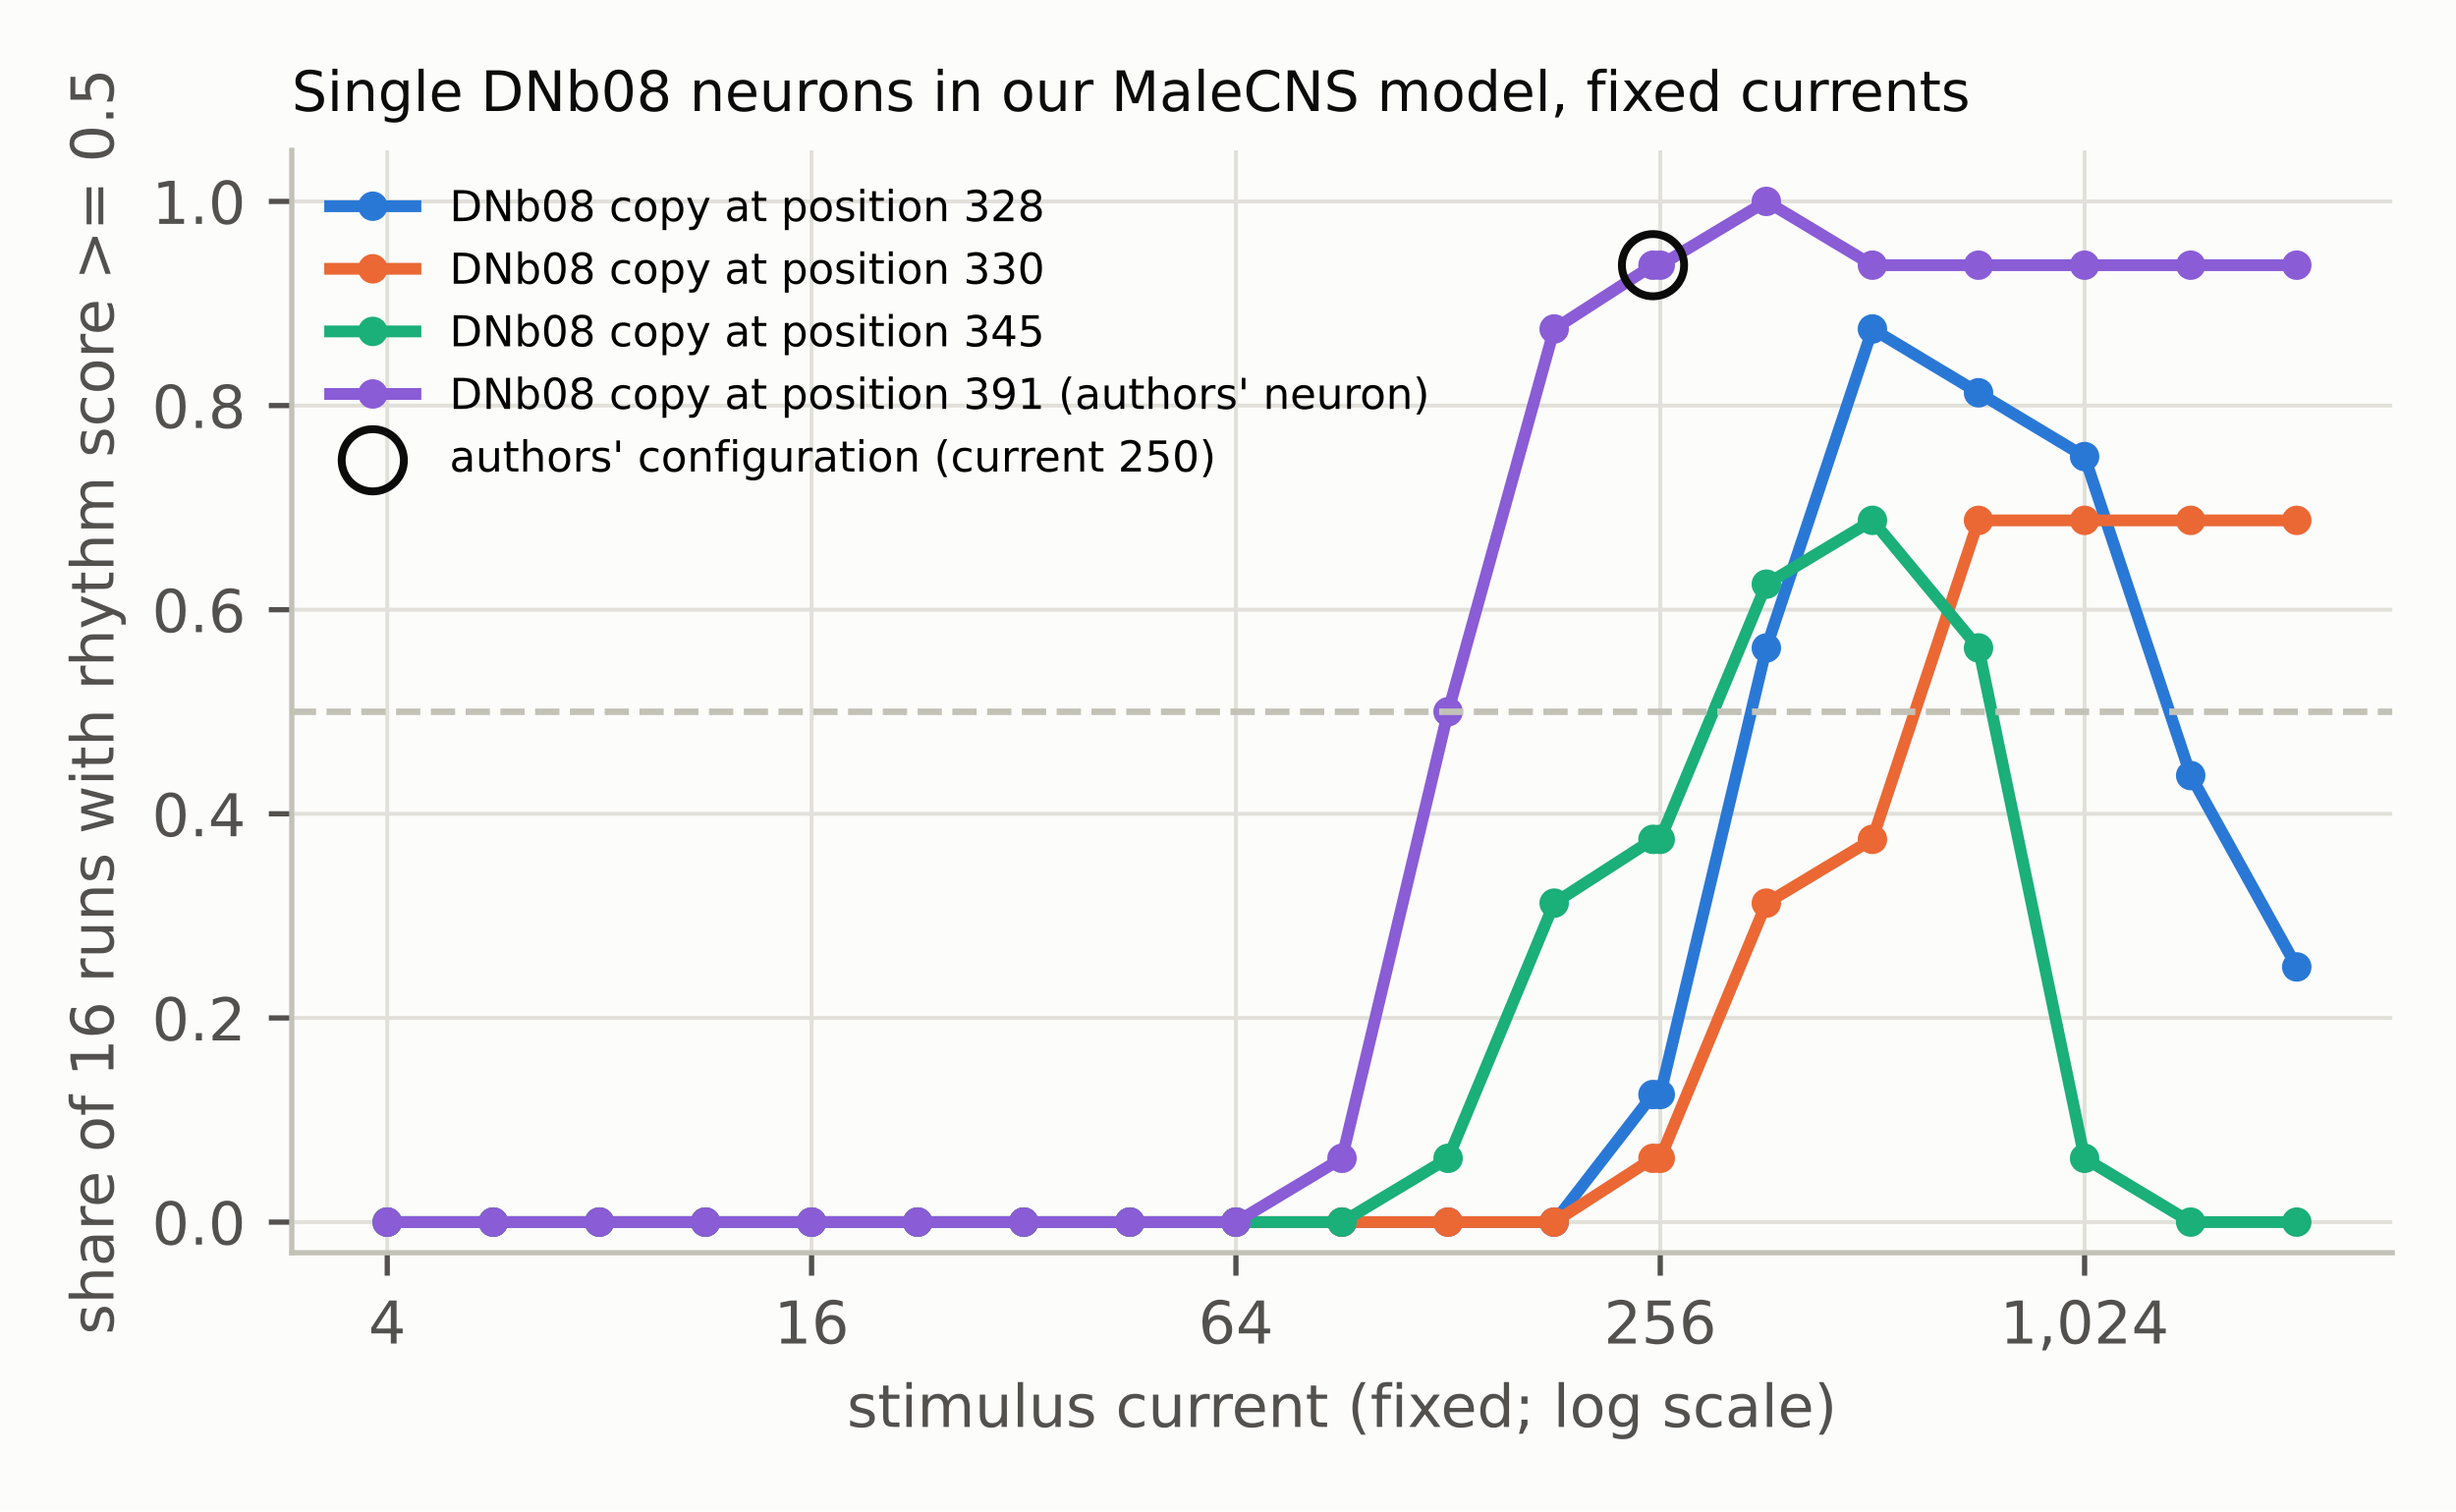
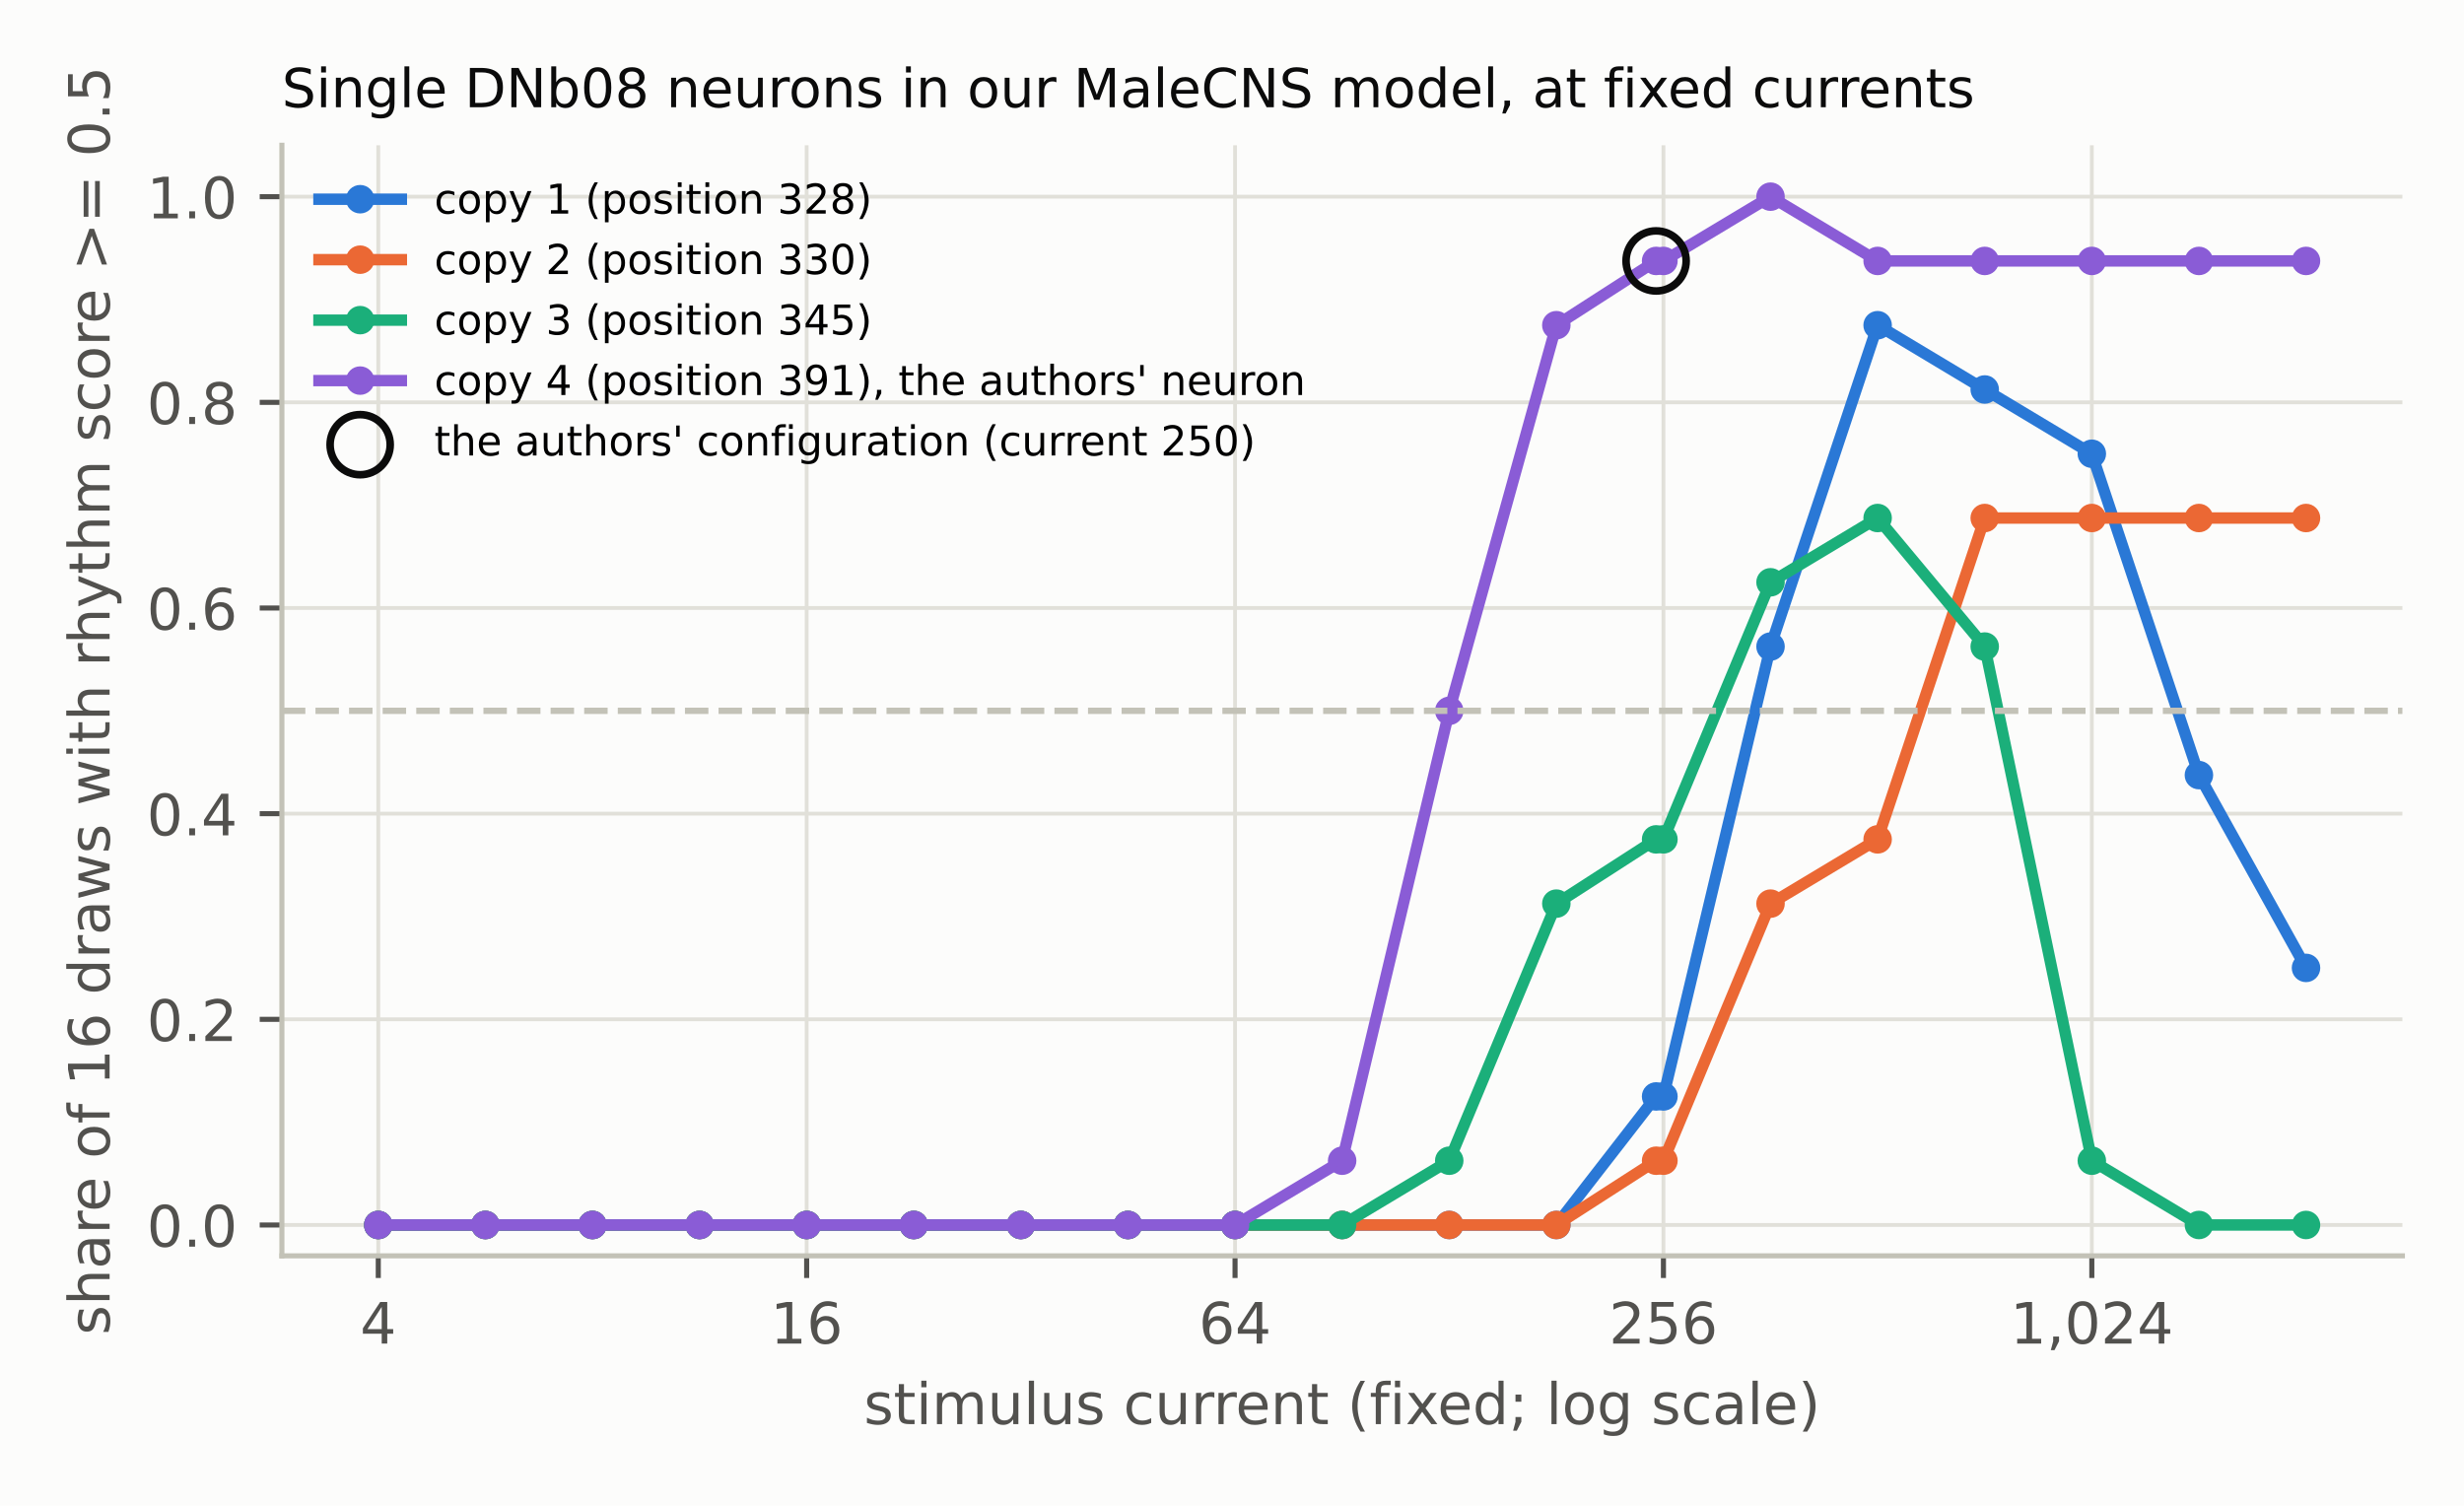
- <svg xmlns="http://www.w3.org/2000/svg" xmlns:xlink="http://www.w3.org/1999/xlink" width="374.4pt" height="230.4pt" viewBox="0 0 374.4 230.4" version="1.1">
+ <svg xmlns="http://www.w3.org/2000/svg" xmlns:xlink="http://www.w3.org/1999/xlink" width="388.8pt" height="237.6pt" viewBox="0 0 388.8 237.6" version="1.1">
  <defs>
    <style type="text/css">*{stroke-linejoin: round; stroke-linecap: butt}</style>
  </defs>
  <g id="figure_1">
    <g id="patch_1">
-       <path d="M 0 230.4  L 374.4 230.4  L 374.4 0  L 0 0  z " style="fill: #fcfcfb" />
+       <path d="M 0 237.6  L 388.8 237.6  L 388.8 0  L 0 0  z " style="fill: #fcfcfb" />
    </g>
    <g id="axes_1">
      <g id="patch_2">
-         <path d="M 44.48 190.96  L 364.68 190.96  L 364.68 22.92  L 44.48 22.92  z " style="fill: #fcfcfb" />
+         <path d="M 44.48 198.16  L 379.08 198.16  L 379.08 22.92  L 44.48 22.92  z " style="fill: #fcfcfb" />
      </g>
      <g id="matplotlib.axis_1">
        <g id="xtick_1">
          <g id="line2d_1">
-             <path d="M 59.035 190.96  L 59.035 22.92  " clip-path="url(#pf8f4125bc5)" style="fill: none; stroke: #e1e0d9; stroke-width: 0.6; stroke-linecap: square" />
+             <path d="M 59.689 198.16  L 59.689 22.92  " clip-path="url(#p13bc2df62d)" style="fill: none; stroke: #e1e0d9; stroke-width: 0.6; stroke-linecap: square" />
          </g>
          <g id="line2d_2">
            <defs>
              <path id="m57b8899094" d="M 0 0  L 0 3.5  " style="stroke: #52514e; stroke-width: 0.8" />
            </defs>
            <g>
-               <use xlink:href="#m57b8899094" x="59.035" y="190.96" style="fill: #52514e; stroke: #52514e; stroke-width: 0.8" />
+               <use xlink:href="#m57b8899094" x="59.689" y="198.16" style="fill: #52514e; stroke: #52514e; stroke-width: 0.8" />
            </g>
          </g>
          <g id="text_1">
-             <text style="fill: #52514e; font: 9px 'DejaVu Sans'; text-anchor: middle" x="59.035" y="204.799" transform="rotate(-0 59.03455 204.7986)">4</text>
+             <text style="fill: #52514e; font: 9px 'DejaVu Sans'; text-anchor: middle" x="59.689" y="211.999" transform="rotate(-0 59.68909 211.9986)">4</text>
          </g>
        </g>
        <g id="xtick_2">
          <g id="line2d_3">
-             <path d="M 123.721 190.96  L 123.721 22.92  " clip-path="url(#pf8f4125bc5)" style="fill: none; stroke: #e1e0d9; stroke-width: 0.6; stroke-linecap: square" />
+             <path d="M 127.285 198.16  L 127.285 22.92  " clip-path="url(#p13bc2df62d)" style="fill: none; stroke: #e1e0d9; stroke-width: 0.6; stroke-linecap: square" />
          </g>
          <g id="line2d_4">
            <g>
-               <use xlink:href="#m57b8899094" x="123.721" y="190.96" style="fill: #52514e; stroke: #52514e; stroke-width: 0.8" />
+               <use xlink:href="#m57b8899094" x="127.285" y="198.16" style="fill: #52514e; stroke: #52514e; stroke-width: 0.8" />
            </g>
          </g>
          <g id="text_2">
-             <text style="fill: #52514e; font: 9px 'DejaVu Sans'; text-anchor: middle" x="123.721" y="204.799" transform="rotate(-0 123.7214 204.7986)">16</text>
+             <text style="fill: #52514e; font: 9px 'DejaVu Sans'; text-anchor: middle" x="127.285" y="211.999" transform="rotate(-0 127.2851 211.9986)">16</text>
          </g>
        </g>
        <g id="xtick_3">
          <g id="line2d_5">
-             <path d="M 188.408 190.96  L 188.408 22.92  " clip-path="url(#pf8f4125bc5)" style="fill: none; stroke: #e1e0d9; stroke-width: 0.6; stroke-linecap: square" />
+             <path d="M 194.881 198.16  L 194.881 22.92  " clip-path="url(#p13bc2df62d)" style="fill: none; stroke: #e1e0d9; stroke-width: 0.6; stroke-linecap: square" />
          </g>
          <g id="line2d_6">
            <g>
-               <use xlink:href="#m57b8899094" x="188.408" y="190.96" style="fill: #52514e; stroke: #52514e; stroke-width: 0.8" />
+               <use xlink:href="#m57b8899094" x="194.881" y="198.16" style="fill: #52514e; stroke: #52514e; stroke-width: 0.8" />
            </g>
          </g>
          <g id="text_3">
-             <text style="fill: #52514e; font: 9px 'DejaVu Sans'; text-anchor: middle" x="188.408" y="204.799" transform="rotate(-0 188.4083 204.7986)">64</text>
+             <text style="fill: #52514e; font: 9px 'DejaVu Sans'; text-anchor: middle" x="194.881" y="211.999" transform="rotate(-0 194.881 211.9986)">64</text>
          </g>
        </g>
        <g id="xtick_4">
          <g id="line2d_7">
-             <path d="M 253.095 190.96  L 253.095 22.92  " clip-path="url(#pf8f4125bc5)" style="fill: none; stroke: #e1e0d9; stroke-width: 0.6; stroke-linecap: square" />
+             <path d="M 262.477 198.16  L 262.477 22.92  " clip-path="url(#p13bc2df62d)" style="fill: none; stroke: #e1e0d9; stroke-width: 0.6; stroke-linecap: square" />
          </g>
          <g id="line2d_8">
            <g>
-               <use xlink:href="#m57b8899094" x="253.095" y="190.96" style="fill: #52514e; stroke: #52514e; stroke-width: 0.8" />
+               <use xlink:href="#m57b8899094" x="262.477" y="198.16" style="fill: #52514e; stroke: #52514e; stroke-width: 0.8" />
            </g>
          </g>
          <g id="text_4">
-             <text style="fill: #52514e; font: 9px 'DejaVu Sans'; text-anchor: middle" x="253.095" y="204.799" transform="rotate(-0 253.0952 204.7986)">256</text>
+             <text style="fill: #52514e; font: 9px 'DejaVu Sans'; text-anchor: middle" x="262.477" y="211.999" transform="rotate(-0 262.477 211.9986)">256</text>
          </g>
        </g>
        <g id="xtick_5">
          <g id="line2d_9">
-             <path d="M 317.782 190.96  L 317.782 22.92  " clip-path="url(#pf8f4125bc5)" style="fill: none; stroke: #e1e0d9; stroke-width: 0.6; stroke-linecap: square" />
+             <path d="M 330.073 198.16  L 330.073 22.92  " clip-path="url(#p13bc2df62d)" style="fill: none; stroke: #e1e0d9; stroke-width: 0.6; stroke-linecap: square" />
          </g>
          <g id="line2d_10">
            <g>
-               <use xlink:href="#m57b8899094" x="317.782" y="190.96" style="fill: #52514e; stroke: #52514e; stroke-width: 0.8" />
+               <use xlink:href="#m57b8899094" x="330.073" y="198.16" style="fill: #52514e; stroke: #52514e; stroke-width: 0.8" />
            </g>
          </g>
          <g id="text_5">
-             <text style="fill: #52514e; font: 9px 'DejaVu Sans'; text-anchor: middle" x="317.782" y="204.799" transform="rotate(-0 317.782 204.7986)">1,024</text>
+             <text style="fill: #52514e; font: 9px 'DejaVu Sans'; text-anchor: middle" x="330.073" y="211.999" transform="rotate(-0 330.0729 211.9986)">1,024</text>
          </g>
        </g>
        <g id="text_6">
-           <text style="fill: #52514e; font: 9px 'DejaVu Sans'; text-anchor: middle" x="204.58" y="217.509" transform="rotate(-0 204.58 217.5089)">stimulus current (fixed; log scale)</text>
+           <text style="fill: #52514e; font: 9px 'DejaVu Sans'; text-anchor: middle" x="211.78" y="224.709" transform="rotate(-0 211.78 224.7089)">stimulus current (fixed; log scale)</text>
        </g>
      </g>
      <g id="matplotlib.axis_2">
        <g id="ytick_1">
          <g id="line2d_11">
-             <path d="M 44.48 186.292  L 364.68 186.292  " clip-path="url(#pf8f4125bc5)" style="fill: none; stroke: #e1e0d9; stroke-width: 0.6; stroke-linecap: square" />
+             <path d="M 44.48 193.292  L 379.08 193.292  " clip-path="url(#p13bc2df62d)" style="fill: none; stroke: #e1e0d9; stroke-width: 0.6; stroke-linecap: square" />
          </g>
          <g id="line2d_12">
            <defs>
              <path id="m60ba0a7994" d="M 0 0  L -3.5 0  " style="stroke: #52514e; stroke-width: 0.8" />
            </defs>
            <g>
-               <use xlink:href="#m60ba0a7994" x="44.48" y="186.292" style="fill: #52514e; stroke: #52514e; stroke-width: 0.8" />
+               <use xlink:href="#m60ba0a7994" x="44.48" y="193.292" style="fill: #52514e; stroke: #52514e; stroke-width: 0.8" />
            </g>
          </g>
          <g id="text_7">
-             <text style="fill: #52514e; font: 9px 'DejaVu Sans'; text-anchor: end" x="37.48" y="189.712" transform="rotate(-0 37.48 189.7115)">0.0</text>
+             <text style="fill: #52514e; font: 9px 'DejaVu Sans'; text-anchor: end" x="37.48" y="196.712" transform="rotate(-0 37.48 196.7115)">0.0</text>
          </g>
        </g>
        <g id="ytick_2">
          <g id="line2d_13">
-             <path d="M 44.48 155.174  L 364.68 155.174  " clip-path="url(#pf8f4125bc5)" style="fill: none; stroke: #e1e0d9; stroke-width: 0.6; stroke-linecap: square" />
+             <path d="M 44.48 160.84  L 379.08 160.84  " clip-path="url(#p13bc2df62d)" style="fill: none; stroke: #e1e0d9; stroke-width: 0.6; stroke-linecap: square" />
          </g>
          <g id="line2d_14">
            <g>
-               <use xlink:href="#m60ba0a7994" x="44.48" y="155.174" style="fill: #52514e; stroke: #52514e; stroke-width: 0.8" />
+               <use xlink:href="#m60ba0a7994" x="44.48" y="160.84" style="fill: #52514e; stroke: #52514e; stroke-width: 0.8" />
            </g>
          </g>
          <g id="text_8">
-             <text style="fill: #52514e; font: 9px 'DejaVu Sans'; text-anchor: end" x="37.48" y="158.593" transform="rotate(-0 37.48 158.593)">0.2</text>
+             <text style="fill: #52514e; font: 9px 'DejaVu Sans'; text-anchor: end" x="37.48" y="164.26" transform="rotate(-0 37.48 164.2597)">0.2</text>
          </g>
        </g>
        <g id="ytick_3">
          <g id="line2d_15">
-             <path d="M 44.48 124.055  L 364.68 124.055  " clip-path="url(#pf8f4125bc5)" style="fill: none; stroke: #e1e0d9; stroke-width: 0.6; stroke-linecap: square" />
+             <path d="M 44.48 128.389  L 379.08 128.389  " clip-path="url(#p13bc2df62d)" style="fill: none; stroke: #e1e0d9; stroke-width: 0.6; stroke-linecap: square" />
          </g>
          <g id="line2d_16">
            <g>
-               <use xlink:href="#m60ba0a7994" x="44.48" y="124.055" style="fill: #52514e; stroke: #52514e; stroke-width: 0.8" />
+               <use xlink:href="#m60ba0a7994" x="44.48" y="128.389" style="fill: #52514e; stroke: #52514e; stroke-width: 0.8" />
            </g>
          </g>
          <g id="text_9">
-             <text style="fill: #52514e; font: 9px 'DejaVu Sans'; text-anchor: end" x="37.48" y="127.474" transform="rotate(-0 37.48 127.4745)">0.4</text>
+             <text style="fill: #52514e; font: 9px 'DejaVu Sans'; text-anchor: end" x="37.48" y="131.808" transform="rotate(-0 37.48 131.8078)">0.4</text>
          </g>
        </g>
        <g id="ytick_4">
          <g id="line2d_17">
-             <path d="M 44.48 92.937  L 364.68 92.937  " clip-path="url(#pf8f4125bc5)" style="fill: none; stroke: #e1e0d9; stroke-width: 0.6; stroke-linecap: square" />
+             <path d="M 44.48 95.937  L 379.08 95.937  " clip-path="url(#p13bc2df62d)" style="fill: none; stroke: #e1e0d9; stroke-width: 0.6; stroke-linecap: square" />
          </g>
          <g id="line2d_18">
            <g>
-               <use xlink:href="#m60ba0a7994" x="44.48" y="92.937" style="fill: #52514e; stroke: #52514e; stroke-width: 0.8" />
+               <use xlink:href="#m60ba0a7994" x="44.48" y="95.937" style="fill: #52514e; stroke: #52514e; stroke-width: 0.8" />
            </g>
          </g>
          <g id="text_10">
-             <text style="fill: #52514e; font: 9px 'DejaVu Sans'; text-anchor: end" x="37.48" y="96.356" transform="rotate(-0 37.48 96.35596)">0.6</text>
+             <text style="fill: #52514e; font: 9px 'DejaVu Sans'; text-anchor: end" x="37.48" y="99.356" transform="rotate(-0 37.48 99.35596)">0.6</text>
          </g>
        </g>
        <g id="ytick_5">
          <g id="line2d_19">
-             <path d="M 44.48 61.818  L 364.68 61.818  " clip-path="url(#pf8f4125bc5)" style="fill: none; stroke: #e1e0d9; stroke-width: 0.6; stroke-linecap: square" />
+             <path d="M 44.48 63.485  L 379.08 63.485  " clip-path="url(#p13bc2df62d)" style="fill: none; stroke: #e1e0d9; stroke-width: 0.6; stroke-linecap: square" />
          </g>
          <g id="line2d_20">
            <g>
-               <use xlink:href="#m60ba0a7994" x="44.48" y="61.818" style="fill: #52514e; stroke: #52514e; stroke-width: 0.8" />
+               <use xlink:href="#m60ba0a7994" x="44.48" y="63.485" style="fill: #52514e; stroke: #52514e; stroke-width: 0.8" />
            </g>
          </g>
          <g id="text_11">
-             <text style="fill: #52514e; font: 9px 'DejaVu Sans'; text-anchor: end" x="37.48" y="65.237" transform="rotate(-0 37.48 65.23744)">0.8</text>
+             <text style="fill: #52514e; font: 9px 'DejaVu Sans'; text-anchor: end" x="37.48" y="66.904" transform="rotate(-0 37.48 66.90411)">0.8</text>
          </g>
        </g>
        <g id="ytick_6">
          <g id="line2d_21">
-             <path d="M 44.48 30.7  L 364.68 30.7  " clip-path="url(#pf8f4125bc5)" style="fill: none; stroke: #e1e0d9; stroke-width: 0.6; stroke-linecap: square" />
+             <path d="M 44.48 31.033  L 379.08 31.033  " clip-path="url(#p13bc2df62d)" style="fill: none; stroke: #e1e0d9; stroke-width: 0.6; stroke-linecap: square" />
          </g>
          <g id="line2d_22">
            <g>
-               <use xlink:href="#m60ba0a7994" x="44.48" y="30.7" style="fill: #52514e; stroke: #52514e; stroke-width: 0.8" />
+               <use xlink:href="#m60ba0a7994" x="44.48" y="31.033" style="fill: #52514e; stroke: #52514e; stroke-width: 0.8" />
            </g>
          </g>
          <g id="text_12">
-             <text style="fill: #52514e; font: 9px 'DejaVu Sans'; text-anchor: end" x="37.48" y="34.119" transform="rotate(-0 37.48 34.11893)">1.0</text>
+             <text style="fill: #52514e; font: 9px 'DejaVu Sans'; text-anchor: end" x="37.48" y="34.452" transform="rotate(-0 37.48 34.45226)">1.0</text>
          </g>
        </g>
        <g id="text_13">
-           <text style="fill: #52514e; font: 9px 'DejaVu Sans'; text-anchor: middle" x="17.295" y="106.94" transform="rotate(-90 17.29547 106.94)">share of 16 runs with rhythm score &gt;= 0.5</text>
+           <text style="fill: #52514e; font: 9px 'DejaVu Sans'; text-anchor: middle" x="17.295" y="110.54" transform="rotate(-90 17.29547 110.54)">share of 16 draws with rhythm score &gt;= 0.5</text>
        </g>
      </g>
      <g id="line2d_23">
-         <path d="M 59.035 186.292  L 75.206 186.292  L 91.378 186.292  L 107.55 186.292  L 123.721 186.292  L 139.893 186.292  L 156.065 186.292  L 172.237 186.292  L 188.408 186.292  L 204.58 186.292  L 220.752 186.292  L 236.923 186.292  L 251.988 166.843  L 253.095 166.843  L 269.267 98.771  L 285.439 50.149  L 301.61 59.873  L 317.782 69.598  L 333.954 118.22  L 350.125 147.394  " clip-path="url(#pf8f4125bc5)" style="fill: none; stroke: #2a78d6; stroke-width: 1.8; stroke-linecap: square" />
+         <path d="M 59.689 193.292  L 76.588 193.292  L 93.487 193.292  L 110.386 193.292  L 127.285 193.292  L 144.184 193.292  L 161.083 193.292  L 177.982 193.292  L 194.881 193.292  L 211.78 193.292  L 228.679 193.292  L 245.578 193.292  L 261.321 173.01  L 262.477 173.01  L 279.376 102.021  L 296.275 51.315  L 313.174 61.457  L 330.073 71.598  L 346.972 122.304  L 363.871 152.727  " clip-path="url(#p13bc2df62d)" style="fill: none; stroke: #2a78d6; stroke-width: 1.8; stroke-linecap: square" />
        <defs>
          <path id="mf84586bd55" d="M 0 1.75  C 0.464 1.75 0.909 1.566 1.237 1.237  C 1.566 0.909 1.75 0.464 1.75 0  C 1.75 -0.464 1.566 -0.909 1.237 -1.237  C 0.909 -1.566 0.464 -1.75 0 -1.75  C -0.464 -1.75 -0.909 -1.566 -1.237 -1.237  C -1.566 -0.909 -1.75 -0.464 -1.75 0  C -1.75 0.464 -1.566 0.909 -1.237 1.237  C -0.909 1.566 -0.464 1.75 0 1.75  z " style="stroke: #2a78d6" />
        </defs>
-         <g clip-path="url(#pf8f4125bc5)">
-           <use xlink:href="#mf84586bd55" x="59.035" y="186.292" style="fill: #2a78d6; stroke: #2a78d6" />
-           <use xlink:href="#mf84586bd55" x="75.206" y="186.292" style="fill: #2a78d6; stroke: #2a78d6" />
-           <use xlink:href="#mf84586bd55" x="91.378" y="186.292" style="fill: #2a78d6; stroke: #2a78d6" />
-           <use xlink:href="#mf84586bd55" x="107.55" y="186.292" style="fill: #2a78d6; stroke: #2a78d6" />
-           <use xlink:href="#mf84586bd55" x="123.721" y="186.292" style="fill: #2a78d6; stroke: #2a78d6" />
-           <use xlink:href="#mf84586bd55" x="139.893" y="186.292" style="fill: #2a78d6; stroke: #2a78d6" />
-           <use xlink:href="#mf84586bd55" x="156.065" y="186.292" style="fill: #2a78d6; stroke: #2a78d6" />
-           <use xlink:href="#mf84586bd55" x="172.237" y="186.292" style="fill: #2a78d6; stroke: #2a78d6" />
-           <use xlink:href="#mf84586bd55" x="188.408" y="186.292" style="fill: #2a78d6; stroke: #2a78d6" />
-           <use xlink:href="#mf84586bd55" x="204.58" y="186.292" style="fill: #2a78d6; stroke: #2a78d6" />
-           <use xlink:href="#mf84586bd55" x="220.752" y="186.292" style="fill: #2a78d6; stroke: #2a78d6" />
-           <use xlink:href="#mf84586bd55" x="236.923" y="186.292" style="fill: #2a78d6; stroke: #2a78d6" />
-           <use xlink:href="#mf84586bd55" x="251.988" y="166.843" style="fill: #2a78d6; stroke: #2a78d6" />
-           <use xlink:href="#mf84586bd55" x="253.095" y="166.843" style="fill: #2a78d6; stroke: #2a78d6" />
-           <use xlink:href="#mf84586bd55" x="269.267" y="98.771" style="fill: #2a78d6; stroke: #2a78d6" />
-           <use xlink:href="#mf84586bd55" x="285.439" y="50.149" style="fill: #2a78d6; stroke: #2a78d6" />
-           <use xlink:href="#mf84586bd55" x="301.61" y="59.873" style="fill: #2a78d6; stroke: #2a78d6" />
-           <use xlink:href="#mf84586bd55" x="317.782" y="69.598" style="fill: #2a78d6; stroke: #2a78d6" />
-           <use xlink:href="#mf84586bd55" x="333.954" y="118.22" style="fill: #2a78d6; stroke: #2a78d6" />
-           <use xlink:href="#mf84586bd55" x="350.125" y="147.394" style="fill: #2a78d6; stroke: #2a78d6" />
+         <g clip-path="url(#p13bc2df62d)">
+           <use xlink:href="#mf84586bd55" x="59.689" y="193.292" style="fill: #2a78d6; stroke: #2a78d6" />
+           <use xlink:href="#mf84586bd55" x="76.588" y="193.292" style="fill: #2a78d6; stroke: #2a78d6" />
+           <use xlink:href="#mf84586bd55" x="93.487" y="193.292" style="fill: #2a78d6; stroke: #2a78d6" />
+           <use xlink:href="#mf84586bd55" x="110.386" y="193.292" style="fill: #2a78d6; stroke: #2a78d6" />
+           <use xlink:href="#mf84586bd55" x="127.285" y="193.292" style="fill: #2a78d6; stroke: #2a78d6" />
+           <use xlink:href="#mf84586bd55" x="144.184" y="193.292" style="fill: #2a78d6; stroke: #2a78d6" />
+           <use xlink:href="#mf84586bd55" x="161.083" y="193.292" style="fill: #2a78d6; stroke: #2a78d6" />
+           <use xlink:href="#mf84586bd55" x="177.982" y="193.292" style="fill: #2a78d6; stroke: #2a78d6" />
+           <use xlink:href="#mf84586bd55" x="194.881" y="193.292" style="fill: #2a78d6; stroke: #2a78d6" />
+           <use xlink:href="#mf84586bd55" x="211.78" y="193.292" style="fill: #2a78d6; stroke: #2a78d6" />
+           <use xlink:href="#mf84586bd55" x="228.679" y="193.292" style="fill: #2a78d6; stroke: #2a78d6" />
+           <use xlink:href="#mf84586bd55" x="245.578" y="193.292" style="fill: #2a78d6; stroke: #2a78d6" />
+           <use xlink:href="#mf84586bd55" x="261.321" y="173.01" style="fill: #2a78d6; stroke: #2a78d6" />
+           <use xlink:href="#mf84586bd55" x="262.477" y="173.01" style="fill: #2a78d6; stroke: #2a78d6" />
+           <use xlink:href="#mf84586bd55" x="279.376" y="102.021" style="fill: #2a78d6; stroke: #2a78d6" />
+           <use xlink:href="#mf84586bd55" x="296.275" y="51.315" style="fill: #2a78d6; stroke: #2a78d6" />
+           <use xlink:href="#mf84586bd55" x="313.174" y="61.457" style="fill: #2a78d6; stroke: #2a78d6" />
+           <use xlink:href="#mf84586bd55" x="330.073" y="71.598" style="fill: #2a78d6; stroke: #2a78d6" />
+           <use xlink:href="#mf84586bd55" x="346.972" y="122.304" style="fill: #2a78d6; stroke: #2a78d6" />
+           <use xlink:href="#mf84586bd55" x="363.871" y="152.727" style="fill: #2a78d6; stroke: #2a78d6" />
        </g>
      </g>
      <g id="line2d_24">
-         <path d="M 59.035 186.292  L 75.206 186.292  L 91.378 186.292  L 107.55 186.292  L 123.721 186.292  L 139.893 186.292  L 156.065 186.292  L 172.237 186.292  L 188.408 186.292  L 204.58 186.292  L 220.752 186.292  L 236.923 186.292  L 251.988 176.568  L 253.095 176.568  L 269.267 137.67  L 285.439 127.945  L 301.61 79.322  L 317.782 79.322  L 333.954 79.322  L 350.125 79.322  " clip-path="url(#pf8f4125bc5)" style="fill: none; stroke: #eb6834; stroke-width: 1.8; stroke-linecap: square" />
+         <path d="M 59.689 193.292  L 76.588 193.292  L 93.487 193.292  L 110.386 193.292  L 127.285 193.292  L 144.184 193.292  L 161.083 193.292  L 177.982 193.292  L 194.881 193.292  L 211.78 193.292  L 228.679 193.292  L 245.578 193.292  L 261.321 183.151  L 262.477 183.151  L 279.376 142.586  L 296.275 132.445  L 313.174 81.739  L 330.073 81.739  L 346.972 81.739  L 363.871 81.739  " clip-path="url(#p13bc2df62d)" style="fill: none; stroke: #eb6834; stroke-width: 1.8; stroke-linecap: square" />
        <defs>
          <path id="m17d3e9a91e" d="M 0 1.75  C 0.464 1.75 0.909 1.566 1.237 1.237  C 1.566 0.909 1.75 0.464 1.75 0  C 1.75 -0.464 1.566 -0.909 1.237 -1.237  C 0.909 -1.566 0.464 -1.75 0 -1.75  C -0.464 -1.75 -0.909 -1.566 -1.237 -1.237  C -1.566 -0.909 -1.75 -0.464 -1.75 0  C -1.75 0.464 -1.566 0.909 -1.237 1.237  C -0.909 1.566 -0.464 1.75 0 1.75  z " style="stroke: #eb6834" />
        </defs>
-         <g clip-path="url(#pf8f4125bc5)">
-           <use xlink:href="#m17d3e9a91e" x="59.035" y="186.292" style="fill: #eb6834; stroke: #eb6834" />
-           <use xlink:href="#m17d3e9a91e" x="75.206" y="186.292" style="fill: #eb6834; stroke: #eb6834" />
-           <use xlink:href="#m17d3e9a91e" x="91.378" y="186.292" style="fill: #eb6834; stroke: #eb6834" />
-           <use xlink:href="#m17d3e9a91e" x="107.55" y="186.292" style="fill: #eb6834; stroke: #eb6834" />
-           <use xlink:href="#m17d3e9a91e" x="123.721" y="186.292" style="fill: #eb6834; stroke: #eb6834" />
-           <use xlink:href="#m17d3e9a91e" x="139.893" y="186.292" style="fill: #eb6834; stroke: #eb6834" />
-           <use xlink:href="#m17d3e9a91e" x="156.065" y="186.292" style="fill: #eb6834; stroke: #eb6834" />
-           <use xlink:href="#m17d3e9a91e" x="172.237" y="186.292" style="fill: #eb6834; stroke: #eb6834" />
-           <use xlink:href="#m17d3e9a91e" x="188.408" y="186.292" style="fill: #eb6834; stroke: #eb6834" />
-           <use xlink:href="#m17d3e9a91e" x="204.58" y="186.292" style="fill: #eb6834; stroke: #eb6834" />
-           <use xlink:href="#m17d3e9a91e" x="220.752" y="186.292" style="fill: #eb6834; stroke: #eb6834" />
-           <use xlink:href="#m17d3e9a91e" x="236.923" y="186.292" style="fill: #eb6834; stroke: #eb6834" />
-           <use xlink:href="#m17d3e9a91e" x="251.988" y="176.568" style="fill: #eb6834; stroke: #eb6834" />
-           <use xlink:href="#m17d3e9a91e" x="253.095" y="176.568" style="fill: #eb6834; stroke: #eb6834" />
-           <use xlink:href="#m17d3e9a91e" x="269.267" y="137.67" style="fill: #eb6834; stroke: #eb6834" />
-           <use xlink:href="#m17d3e9a91e" x="285.439" y="127.945" style="fill: #eb6834; stroke: #eb6834" />
-           <use xlink:href="#m17d3e9a91e" x="301.61" y="79.322" style="fill: #eb6834; stroke: #eb6834" />
-           <use xlink:href="#m17d3e9a91e" x="317.782" y="79.322" style="fill: #eb6834; stroke: #eb6834" />
-           <use xlink:href="#m17d3e9a91e" x="333.954" y="79.322" style="fill: #eb6834; stroke: #eb6834" />
-           <use xlink:href="#m17d3e9a91e" x="350.125" y="79.322" style="fill: #eb6834; stroke: #eb6834" />
+         <g clip-path="url(#p13bc2df62d)">
+           <use xlink:href="#m17d3e9a91e" x="59.689" y="193.292" style="fill: #eb6834; stroke: #eb6834" />
+           <use xlink:href="#m17d3e9a91e" x="76.588" y="193.292" style="fill: #eb6834; stroke: #eb6834" />
+           <use xlink:href="#m17d3e9a91e" x="93.487" y="193.292" style="fill: #eb6834; stroke: #eb6834" />
+           <use xlink:href="#m17d3e9a91e" x="110.386" y="193.292" style="fill: #eb6834; stroke: #eb6834" />
+           <use xlink:href="#m17d3e9a91e" x="127.285" y="193.292" style="fill: #eb6834; stroke: #eb6834" />
+           <use xlink:href="#m17d3e9a91e" x="144.184" y="193.292" style="fill: #eb6834; stroke: #eb6834" />
+           <use xlink:href="#m17d3e9a91e" x="161.083" y="193.292" style="fill: #eb6834; stroke: #eb6834" />
+           <use xlink:href="#m17d3e9a91e" x="177.982" y="193.292" style="fill: #eb6834; stroke: #eb6834" />
+           <use xlink:href="#m17d3e9a91e" x="194.881" y="193.292" style="fill: #eb6834; stroke: #eb6834" />
+           <use xlink:href="#m17d3e9a91e" x="211.78" y="193.292" style="fill: #eb6834; stroke: #eb6834" />
+           <use xlink:href="#m17d3e9a91e" x="228.679" y="193.292" style="fill: #eb6834; stroke: #eb6834" />
+           <use xlink:href="#m17d3e9a91e" x="245.578" y="193.292" style="fill: #eb6834; stroke: #eb6834" />
+           <use xlink:href="#m17d3e9a91e" x="261.321" y="183.151" style="fill: #eb6834; stroke: #eb6834" />
+           <use xlink:href="#m17d3e9a91e" x="262.477" y="183.151" style="fill: #eb6834; stroke: #eb6834" />
+           <use xlink:href="#m17d3e9a91e" x="279.376" y="142.586" style="fill: #eb6834; stroke: #eb6834" />
+           <use xlink:href="#m17d3e9a91e" x="296.275" y="132.445" style="fill: #eb6834; stroke: #eb6834" />
+           <use xlink:href="#m17d3e9a91e" x="313.174" y="81.739" style="fill: #eb6834; stroke: #eb6834" />
+           <use xlink:href="#m17d3e9a91e" x="330.073" y="81.739" style="fill: #eb6834; stroke: #eb6834" />
+           <use xlink:href="#m17d3e9a91e" x="346.972" y="81.739" style="fill: #eb6834; stroke: #eb6834" />
+           <use xlink:href="#m17d3e9a91e" x="363.871" y="81.739" style="fill: #eb6834; stroke: #eb6834" />
        </g>
      </g>
      <g id="line2d_25">
-         <path d="M 59.035 186.292  L 75.206 186.292  L 91.378 186.292  L 107.55 186.292  L 123.721 186.292  L 139.893 186.292  L 156.065 186.292  L 172.237 186.292  L 188.408 186.292  L 204.58 186.292  L 220.752 176.568  L 236.923 137.67  L 251.988 127.945  L 253.095 127.945  L 269.267 89.047  L 285.439 79.322  L 301.61 98.771  L 317.782 176.568  L 333.954 186.292  L 350.125 186.292  " clip-path="url(#pf8f4125bc5)" style="fill: none; stroke: #1baf7a; stroke-width: 1.8; stroke-linecap: square" />
+         <path d="M 59.689 193.292  L 76.588 193.292  L 93.487 193.292  L 110.386 193.292  L 127.285 193.292  L 144.184 193.292  L 161.083 193.292  L 177.982 193.292  L 194.881 193.292  L 211.78 193.292  L 228.679 183.151  L 245.578 142.586  L 261.321 132.445  L 262.477 132.445  L 279.376 91.88  L 296.275 81.739  L 313.174 102.021  L 330.073 183.151  L 346.972 193.292  L 363.871 193.292  " clip-path="url(#p13bc2df62d)" style="fill: none; stroke: #1baf7a; stroke-width: 1.8; stroke-linecap: square" />
        <defs>
          <path id="m4fff626d39" d="M 0 1.75  C 0.464 1.75 0.909 1.566 1.237 1.237  C 1.566 0.909 1.75 0.464 1.75 0  C 1.75 -0.464 1.566 -0.909 1.237 -1.237  C 0.909 -1.566 0.464 -1.75 0 -1.75  C -0.464 -1.75 -0.909 -1.566 -1.237 -1.237  C -1.566 -0.909 -1.75 -0.464 -1.75 0  C -1.75 0.464 -1.566 0.909 -1.237 1.237  C -0.909 1.566 -0.464 1.75 0 1.75  z " style="stroke: #1baf7a" />
        </defs>
-         <g clip-path="url(#pf8f4125bc5)">
-           <use xlink:href="#m4fff626d39" x="59.035" y="186.292" style="fill: #1baf7a; stroke: #1baf7a" />
-           <use xlink:href="#m4fff626d39" x="75.206" y="186.292" style="fill: #1baf7a; stroke: #1baf7a" />
-           <use xlink:href="#m4fff626d39" x="91.378" y="186.292" style="fill: #1baf7a; stroke: #1baf7a" />
-           <use xlink:href="#m4fff626d39" x="107.55" y="186.292" style="fill: #1baf7a; stroke: #1baf7a" />
-           <use xlink:href="#m4fff626d39" x="123.721" y="186.292" style="fill: #1baf7a; stroke: #1baf7a" />
-           <use xlink:href="#m4fff626d39" x="139.893" y="186.292" style="fill: #1baf7a; stroke: #1baf7a" />
-           <use xlink:href="#m4fff626d39" x="156.065" y="186.292" style="fill: #1baf7a; stroke: #1baf7a" />
-           <use xlink:href="#m4fff626d39" x="172.237" y="186.292" style="fill: #1baf7a; stroke: #1baf7a" />
-           <use xlink:href="#m4fff626d39" x="188.408" y="186.292" style="fill: #1baf7a; stroke: #1baf7a" />
-           <use xlink:href="#m4fff626d39" x="204.58" y="186.292" style="fill: #1baf7a; stroke: #1baf7a" />
-           <use xlink:href="#m4fff626d39" x="220.752" y="176.568" style="fill: #1baf7a; stroke: #1baf7a" />
-           <use xlink:href="#m4fff626d39" x="236.923" y="137.67" style="fill: #1baf7a; stroke: #1baf7a" />
-           <use xlink:href="#m4fff626d39" x="251.988" y="127.945" style="fill: #1baf7a; stroke: #1baf7a" />
-           <use xlink:href="#m4fff626d39" x="253.095" y="127.945" style="fill: #1baf7a; stroke: #1baf7a" />
-           <use xlink:href="#m4fff626d39" x="269.267" y="89.047" style="fill: #1baf7a; stroke: #1baf7a" />
-           <use xlink:href="#m4fff626d39" x="285.439" y="79.322" style="fill: #1baf7a; stroke: #1baf7a" />
-           <use xlink:href="#m4fff626d39" x="301.61" y="98.771" style="fill: #1baf7a; stroke: #1baf7a" />
-           <use xlink:href="#m4fff626d39" x="317.782" y="176.568" style="fill: #1baf7a; stroke: #1baf7a" />
-           <use xlink:href="#m4fff626d39" x="333.954" y="186.292" style="fill: #1baf7a; stroke: #1baf7a" />
-           <use xlink:href="#m4fff626d39" x="350.125" y="186.292" style="fill: #1baf7a; stroke: #1baf7a" />
+         <g clip-path="url(#p13bc2df62d)">
+           <use xlink:href="#m4fff626d39" x="59.689" y="193.292" style="fill: #1baf7a; stroke: #1baf7a" />
+           <use xlink:href="#m4fff626d39" x="76.588" y="193.292" style="fill: #1baf7a; stroke: #1baf7a" />
+           <use xlink:href="#m4fff626d39" x="93.487" y="193.292" style="fill: #1baf7a; stroke: #1baf7a" />
+           <use xlink:href="#m4fff626d39" x="110.386" y="193.292" style="fill: #1baf7a; stroke: #1baf7a" />
+           <use xlink:href="#m4fff626d39" x="127.285" y="193.292" style="fill: #1baf7a; stroke: #1baf7a" />
+           <use xlink:href="#m4fff626d39" x="144.184" y="193.292" style="fill: #1baf7a; stroke: #1baf7a" />
+           <use xlink:href="#m4fff626d39" x="161.083" y="193.292" style="fill: #1baf7a; stroke: #1baf7a" />
+           <use xlink:href="#m4fff626d39" x="177.982" y="193.292" style="fill: #1baf7a; stroke: #1baf7a" />
+           <use xlink:href="#m4fff626d39" x="194.881" y="193.292" style="fill: #1baf7a; stroke: #1baf7a" />
+           <use xlink:href="#m4fff626d39" x="211.78" y="193.292" style="fill: #1baf7a; stroke: #1baf7a" />
+           <use xlink:href="#m4fff626d39" x="228.679" y="183.151" style="fill: #1baf7a; stroke: #1baf7a" />
+           <use xlink:href="#m4fff626d39" x="245.578" y="142.586" style="fill: #1baf7a; stroke: #1baf7a" />
+           <use xlink:href="#m4fff626d39" x="261.321" y="132.445" style="fill: #1baf7a; stroke: #1baf7a" />
+           <use xlink:href="#m4fff626d39" x="262.477" y="132.445" style="fill: #1baf7a; stroke: #1baf7a" />
+           <use xlink:href="#m4fff626d39" x="279.376" y="91.88" style="fill: #1baf7a; stroke: #1baf7a" />
+           <use xlink:href="#m4fff626d39" x="296.275" y="81.739" style="fill: #1baf7a; stroke: #1baf7a" />
+           <use xlink:href="#m4fff626d39" x="313.174" y="102.021" style="fill: #1baf7a; stroke: #1baf7a" />
+           <use xlink:href="#m4fff626d39" x="330.073" y="183.151" style="fill: #1baf7a; stroke: #1baf7a" />
+           <use xlink:href="#m4fff626d39" x="346.972" y="193.292" style="fill: #1baf7a; stroke: #1baf7a" />
+           <use xlink:href="#m4fff626d39" x="363.871" y="193.292" style="fill: #1baf7a; stroke: #1baf7a" />
        </g>
      </g>
      <g id="line2d_26">
-         <path d="M 59.035 186.292  L 75.206 186.292  L 91.378 186.292  L 107.55 186.292  L 123.721 186.292  L 139.893 186.292  L 156.065 186.292  L 172.237 186.292  L 188.408 186.292  L 204.58 176.568  L 220.752 108.496  L 236.923 50.149  L 251.988 40.424  L 253.095 40.424  L 269.267 30.7  L 285.439 40.424  L 301.61 40.424  L 317.782 40.424  L 333.954 40.424  L 350.125 40.424  " clip-path="url(#pf8f4125bc5)" style="fill: none; stroke: #8a5cd6; stroke-width: 1.8; stroke-linecap: square" />
+         <path d="M 59.689 193.292  L 76.588 193.292  L 93.487 193.292  L 110.386 193.292  L 127.285 193.292  L 144.184 193.292  L 161.083 193.292  L 177.982 193.292  L 194.881 193.292  L 211.78 183.151  L 228.679 112.163  L 245.578 51.315  L 261.321 41.174  L 262.477 41.174  L 279.376 31.033  L 296.275 41.174  L 313.174 41.174  L 330.073 41.174  L 346.972 41.174  L 363.871 41.174  " clip-path="url(#p13bc2df62d)" style="fill: none; stroke: #8a5cd6; stroke-width: 1.8; stroke-linecap: square" />
        <defs>
          <path id="m96766c3069" d="M 0 1.75  C 0.464 1.75 0.909 1.566 1.237 1.237  C 1.566 0.909 1.75 0.464 1.75 0  C 1.75 -0.464 1.566 -0.909 1.237 -1.237  C 0.909 -1.566 0.464 -1.75 0 -1.75  C -0.464 -1.75 -0.909 -1.566 -1.237 -1.237  C -1.566 -0.909 -1.75 -0.464 -1.75 0  C -1.75 0.464 -1.566 0.909 -1.237 1.237  C -0.909 1.566 -0.464 1.75 0 1.75  z " style="stroke: #8a5cd6" />
        </defs>
-         <g clip-path="url(#pf8f4125bc5)">
-           <use xlink:href="#m96766c3069" x="59.035" y="186.292" style="fill: #8a5cd6; stroke: #8a5cd6" />
-           <use xlink:href="#m96766c3069" x="75.206" y="186.292" style="fill: #8a5cd6; stroke: #8a5cd6" />
-           <use xlink:href="#m96766c3069" x="91.378" y="186.292" style="fill: #8a5cd6; stroke: #8a5cd6" />
-           <use xlink:href="#m96766c3069" x="107.55" y="186.292" style="fill: #8a5cd6; stroke: #8a5cd6" />
-           <use xlink:href="#m96766c3069" x="123.721" y="186.292" style="fill: #8a5cd6; stroke: #8a5cd6" />
-           <use xlink:href="#m96766c3069" x="139.893" y="186.292" style="fill: #8a5cd6; stroke: #8a5cd6" />
-           <use xlink:href="#m96766c3069" x="156.065" y="186.292" style="fill: #8a5cd6; stroke: #8a5cd6" />
-           <use xlink:href="#m96766c3069" x="172.237" y="186.292" style="fill: #8a5cd6; stroke: #8a5cd6" />
-           <use xlink:href="#m96766c3069" x="188.408" y="186.292" style="fill: #8a5cd6; stroke: #8a5cd6" />
-           <use xlink:href="#m96766c3069" x="204.58" y="176.568" style="fill: #8a5cd6; stroke: #8a5cd6" />
-           <use xlink:href="#m96766c3069" x="220.752" y="108.496" style="fill: #8a5cd6; stroke: #8a5cd6" />
-           <use xlink:href="#m96766c3069" x="236.923" y="50.149" style="fill: #8a5cd6; stroke: #8a5cd6" />
-           <use xlink:href="#m96766c3069" x="251.988" y="40.424" style="fill: #8a5cd6; stroke: #8a5cd6" />
-           <use xlink:href="#m96766c3069" x="253.095" y="40.424" style="fill: #8a5cd6; stroke: #8a5cd6" />
-           <use xlink:href="#m96766c3069" x="269.267" y="30.7" style="fill: #8a5cd6; stroke: #8a5cd6" />
-           <use xlink:href="#m96766c3069" x="285.439" y="40.424" style="fill: #8a5cd6; stroke: #8a5cd6" />
-           <use xlink:href="#m96766c3069" x="301.61" y="40.424" style="fill: #8a5cd6; stroke: #8a5cd6" />
-           <use xlink:href="#m96766c3069" x="317.782" y="40.424" style="fill: #8a5cd6; stroke: #8a5cd6" />
-           <use xlink:href="#m96766c3069" x="333.954" y="40.424" style="fill: #8a5cd6; stroke: #8a5cd6" />
-           <use xlink:href="#m96766c3069" x="350.125" y="40.424" style="fill: #8a5cd6; stroke: #8a5cd6" />
+         <g clip-path="url(#p13bc2df62d)">
+           <use xlink:href="#m96766c3069" x="59.689" y="193.292" style="fill: #8a5cd6; stroke: #8a5cd6" />
+           <use xlink:href="#m96766c3069" x="76.588" y="193.292" style="fill: #8a5cd6; stroke: #8a5cd6" />
+           <use xlink:href="#m96766c3069" x="93.487" y="193.292" style="fill: #8a5cd6; stroke: #8a5cd6" />
+           <use xlink:href="#m96766c3069" x="110.386" y="193.292" style="fill: #8a5cd6; stroke: #8a5cd6" />
+           <use xlink:href="#m96766c3069" x="127.285" y="193.292" style="fill: #8a5cd6; stroke: #8a5cd6" />
+           <use xlink:href="#m96766c3069" x="144.184" y="193.292" style="fill: #8a5cd6; stroke: #8a5cd6" />
+           <use xlink:href="#m96766c3069" x="161.083" y="193.292" style="fill: #8a5cd6; stroke: #8a5cd6" />
+           <use xlink:href="#m96766c3069" x="177.982" y="193.292" style="fill: #8a5cd6; stroke: #8a5cd6" />
+           <use xlink:href="#m96766c3069" x="194.881" y="193.292" style="fill: #8a5cd6; stroke: #8a5cd6" />
+           <use xlink:href="#m96766c3069" x="211.78" y="183.151" style="fill: #8a5cd6; stroke: #8a5cd6" />
+           <use xlink:href="#m96766c3069" x="228.679" y="112.163" style="fill: #8a5cd6; stroke: #8a5cd6" />
+           <use xlink:href="#m96766c3069" x="245.578" y="51.315" style="fill: #8a5cd6; stroke: #8a5cd6" />
+           <use xlink:href="#m96766c3069" x="261.321" y="41.174" style="fill: #8a5cd6; stroke: #8a5cd6" />
+           <use xlink:href="#m96766c3069" x="262.477" y="41.174" style="fill: #8a5cd6; stroke: #8a5cd6" />
+           <use xlink:href="#m96766c3069" x="279.376" y="31.033" style="fill: #8a5cd6; stroke: #8a5cd6" />
+           <use xlink:href="#m96766c3069" x="296.275" y="41.174" style="fill: #8a5cd6; stroke: #8a5cd6" />
+           <use xlink:href="#m96766c3069" x="313.174" y="41.174" style="fill: #8a5cd6; stroke: #8a5cd6" />
+           <use xlink:href="#m96766c3069" x="330.073" y="41.174" style="fill: #8a5cd6; stroke: #8a5cd6" />
+           <use xlink:href="#m96766c3069" x="346.972" y="41.174" style="fill: #8a5cd6; stroke: #8a5cd6" />
+           <use xlink:href="#m96766c3069" x="363.871" y="41.174" style="fill: #8a5cd6; stroke: #8a5cd6" />
        </g>
      </g>
      <g id="line2d_27">
-         <path d="M 44.48 108.496  L 364.68 108.496  " clip-path="url(#pf8f4125bc5)" style="fill: none; stroke-dasharray: 3.7,1.6; stroke-dashoffset: 0; stroke: #c3c2b7" />
+         <path d="M 44.48 112.163  L 379.08 112.163  " clip-path="url(#p13bc2df62d)" style="fill: none; stroke-dasharray: 3.7,1.6; stroke-dashoffset: 0; stroke: #c3c2b7" />
      </g>
      <g id="patch_3">
-         <path d="M 44.48 190.96  L 44.48 22.92  " style="fill: none; stroke: #c3c2b7; stroke-width: 0.8; stroke-linejoin: miter; stroke-linecap: square" />
+         <path d="M 44.48 198.16  L 44.48 22.92  " style="fill: none; stroke: #c3c2b7; stroke-width: 0.8; stroke-linejoin: miter; stroke-linecap: square" />
      </g>
      <g id="patch_4">
-         <path d="M 44.48 190.96  L 364.68 190.96  " style="fill: none; stroke: #c3c2b7; stroke-width: 0.8; stroke-linejoin: miter; stroke-linecap: square" />
+         <path d="M 44.48 198.16  L 379.08 198.16  " style="fill: none; stroke: #c3c2b7; stroke-width: 0.8; stroke-linejoin: miter; stroke-linecap: square" />
      </g>
      <g id="text_14">
-         <text style="fill: #0b0b0b; font: 8.5px 'DejaVu Sans'; text-anchor: start" x="44.48" y="16.92" transform="rotate(-0 44.48 16.92)">Single DNb08 neurons in our MaleCNS model, fixed currents</text>
+         <text style="fill: #0b0b0b; font: 8.5px 'DejaVu Sans'; text-anchor: start" x="44.48" y="16.92" transform="rotate(-0 44.48 16.92)">Single DNb08 neurons in our MaleCNS model, at fixed currents</text>
      </g>
      <g id="PathCollection_1">
-         <path d="M 251.988 45.168  C 253.246 45.168 254.453 44.668 255.343 43.778  C 256.232 42.889 256.732 41.682 256.732 40.424  C 256.732 39.166 256.232 37.96 255.343 37.07  C 254.453 36.181 253.246 35.681 251.988 35.681  C 250.731 35.681 249.524 36.181 248.634 37.07  C 247.745 37.96 247.245 39.166 247.245 40.424  C 247.245 41.682 247.745 42.889 248.634 43.778  C 249.524 44.668 250.731 45.168 251.988 45.168  L 251.988 45.168  z " clip-path="url(#pf8f4125bc5)" style="fill: none; stroke: #0b0b0b; stroke-width: 1.2" />
+         <path d="M 261.321 45.918  C 262.579 45.918 263.785 45.418 264.675 44.528  C 265.564 43.639 266.064 42.432 266.064 41.174  C 266.064 39.916 265.564 38.71 264.675 37.82  C 263.785 36.931 262.579 36.431 261.321 36.431  C 260.063 36.431 258.856 36.931 257.966 37.82  C 257.077 38.71 256.577 39.916 256.577 41.174  C 256.577 42.432 257.077 43.639 257.966 44.528  C 258.856 45.418 260.063 45.918 261.321 45.918  L 261.321 45.918  z " clip-path="url(#p13bc2df62d)" style="fill: none; stroke: #0b0b0b; stroke-width: 1.2" />
      </g>
      <g id="legend_1">
        <g id="line2d_28">
          <path d="M 50.33 31.434  L 56.83 31.434  L 63.33 31.434  " style="fill: none; stroke: #2a78d6; stroke-width: 1.8; stroke-linecap: square" />
          <g>
            <use xlink:href="#mf84586bd55" x="56.83" y="31.434" style="fill: #2a78d6; stroke: #2a78d6" />
          </g>
        </g>
        <g id="text_15">
-           <text style="font: 6.5px 'DejaVu Sans'; text-anchor: start" x="68.53" y="33.709" transform="rotate(-0 68.53 33.70898)">DNb08 copy at position 328</text>
+           <text style="font: 6.5px 'DejaVu Sans'; text-anchor: start" x="68.53" y="33.709" transform="rotate(-0 68.53 33.70898)">copy 1 (position 328)</text>
        </g>
        <g id="line2d_29">
          <path d="M 50.33 40.975  L 56.83 40.975  L 63.33 40.975  " style="fill: none; stroke: #eb6834; stroke-width: 1.8; stroke-linecap: square" />
          <g>
            <use xlink:href="#m17d3e9a91e" x="56.83" y="40.975" style="fill: #eb6834; stroke: #eb6834" />
          </g>
        </g>
        <g id="text_16">
-           <text style="font: 6.5px 'DejaVu Sans'; text-anchor: start" x="68.53" y="43.25" transform="rotate(-0 68.53 43.24977)">DNb08 copy at position 330</text>
+           <text style="font: 6.5px 'DejaVu Sans'; text-anchor: start" x="68.53" y="43.25" transform="rotate(-0 68.53 43.24977)">copy 2 (position 330)</text>
        </g>
        <g id="line2d_30">
          <path d="M 50.33 50.516  L 56.83 50.516  L 63.33 50.516  " style="fill: none; stroke: #1baf7a; stroke-width: 1.8; stroke-linecap: square" />
          <g>
            <use xlink:href="#m4fff626d39" x="56.83" y="50.516" style="fill: #1baf7a; stroke: #1baf7a" />
          </g>
        </g>
        <g id="text_17">
-           <text style="font: 6.5px 'DejaVu Sans'; text-anchor: start" x="68.53" y="52.791" transform="rotate(-0 68.53 52.79055)">DNb08 copy at position 345</text>
+           <text style="font: 6.5px 'DejaVu Sans'; text-anchor: start" x="68.53" y="52.791" transform="rotate(-0 68.53 52.79055)">copy 3 (position 345)</text>
        </g>
        <g id="line2d_31">
          <path d="M 50.33 60.056  L 56.83 60.056  L 63.33 60.056  " style="fill: none; stroke: #8a5cd6; stroke-width: 1.8; stroke-linecap: square" />
          <g>
            <use xlink:href="#m96766c3069" x="56.83" y="60.056" style="fill: #8a5cd6; stroke: #8a5cd6" />
          </g>
        </g>
        <g id="text_18">
-           <text style="font: 6.5px 'DejaVu Sans'; text-anchor: start" x="68.53" y="62.331" transform="rotate(-0 68.53 62.33133)">DNb08 copy at position 391 (authors' neuron)</text>
+           <text style="font: 6.5px 'DejaVu Sans'; text-anchor: start" x="68.53" y="62.331" transform="rotate(-0 68.53 62.33133)">copy 4 (position 391), the authors' neuron</text>
        </g>
        <g id="PathCollection_2">
          <path d="M 56.83 74.909  C 58.088 74.909 59.295 74.409 60.184 73.52  C 61.074 72.63 61.573 71.424 61.573 70.166  C 61.573 68.908 61.074 67.701 60.184 66.812  C 59.295 65.922 58.088 65.422 56.83 65.422  C 55.572 65.422 54.365 65.922 53.476 66.812  C 52.586 67.701 52.087 68.908 52.087 70.166  C 52.087 71.424 52.586 72.63 53.476 73.52  C 54.365 74.409 55.572 74.909 56.83 74.909  L 56.83 74.909  z " style="fill: none; stroke: #0b0b0b; stroke-width: 1.2" />
        </g>
        <g id="text_19">
-           <text style="font: 6.5px 'DejaVu Sans'; text-anchor: start" x="68.53" y="71.872" transform="rotate(-0 68.53 71.87211)">authors' configuration (current 250)</text>
+           <text style="font: 6.5px 'DejaVu Sans'; text-anchor: start" x="68.53" y="71.872" transform="rotate(-0 68.53 71.87211)">the authors' configuration (current 250)</text>
        </g>
      </g>
    </g>
  </g>
  <defs>
-     <clipPath id="pf8f4125bc5">
-       <rect x="44.48" y="22.92" width="320.2" height="168.04" />
+     <clipPath id="p13bc2df62d">
+       <rect x="44.48" y="22.92" width="334.6" height="175.24" />
    </clipPath>
  </defs>
</svg>
